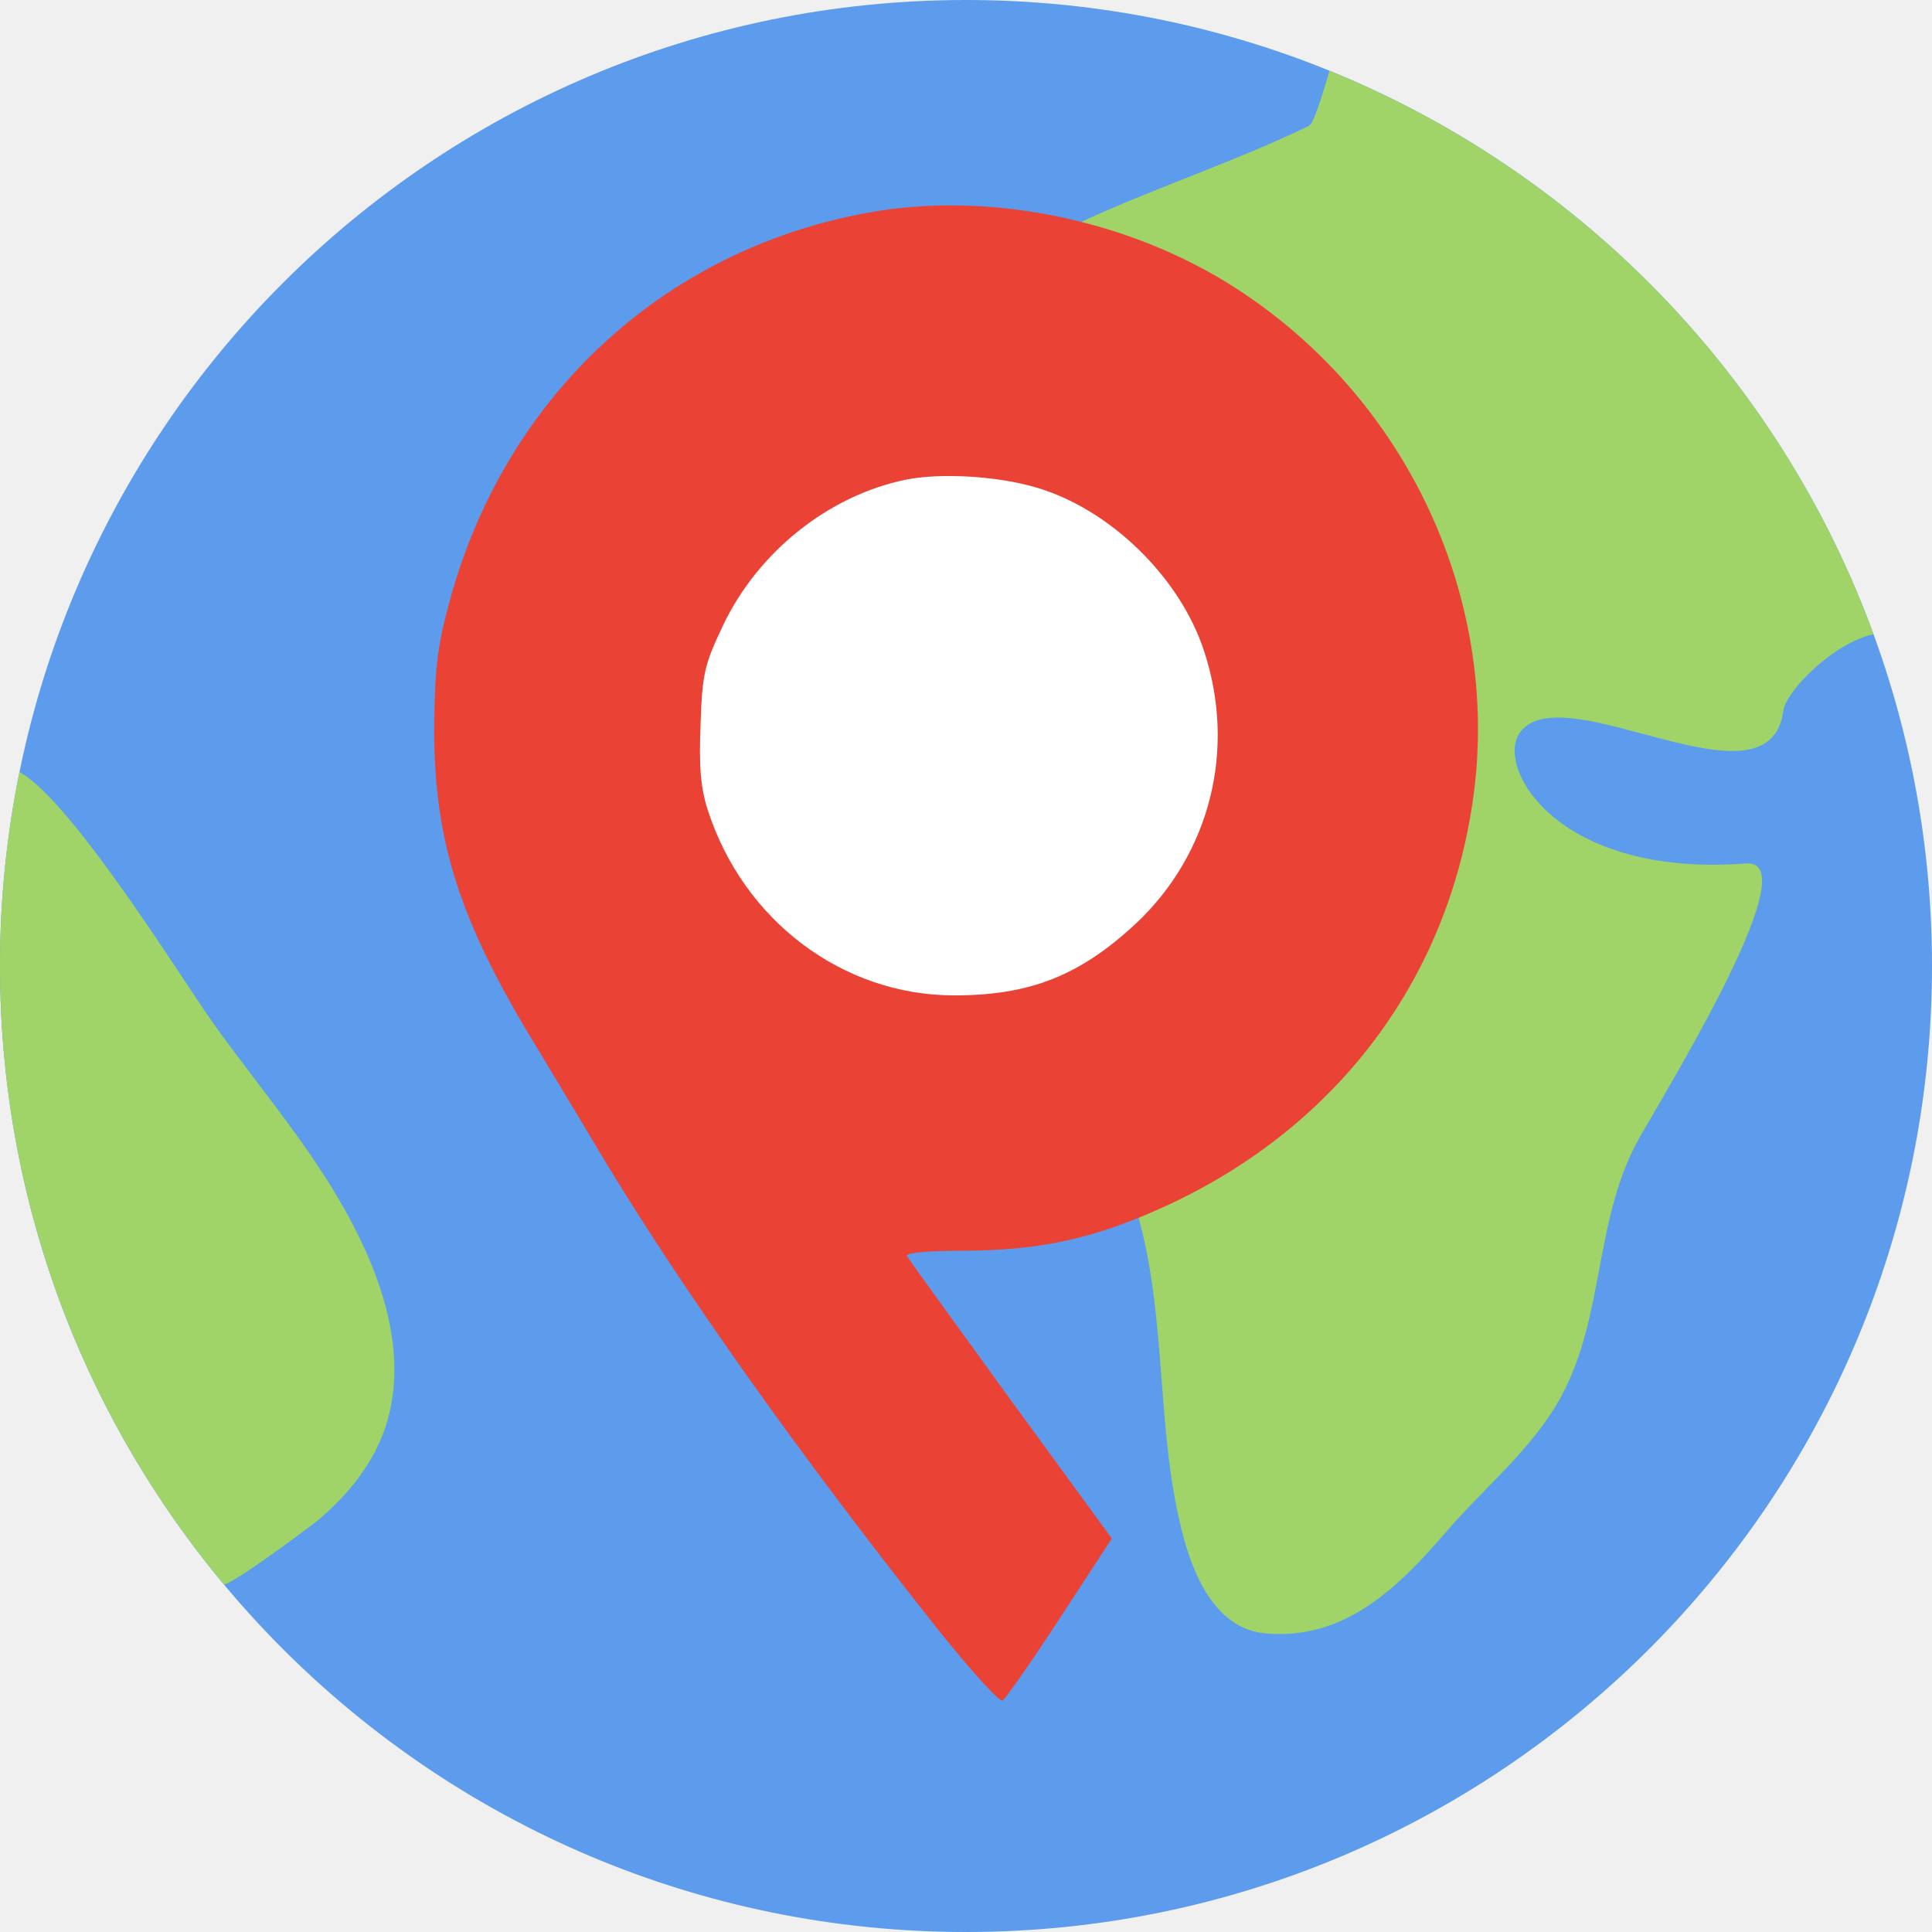
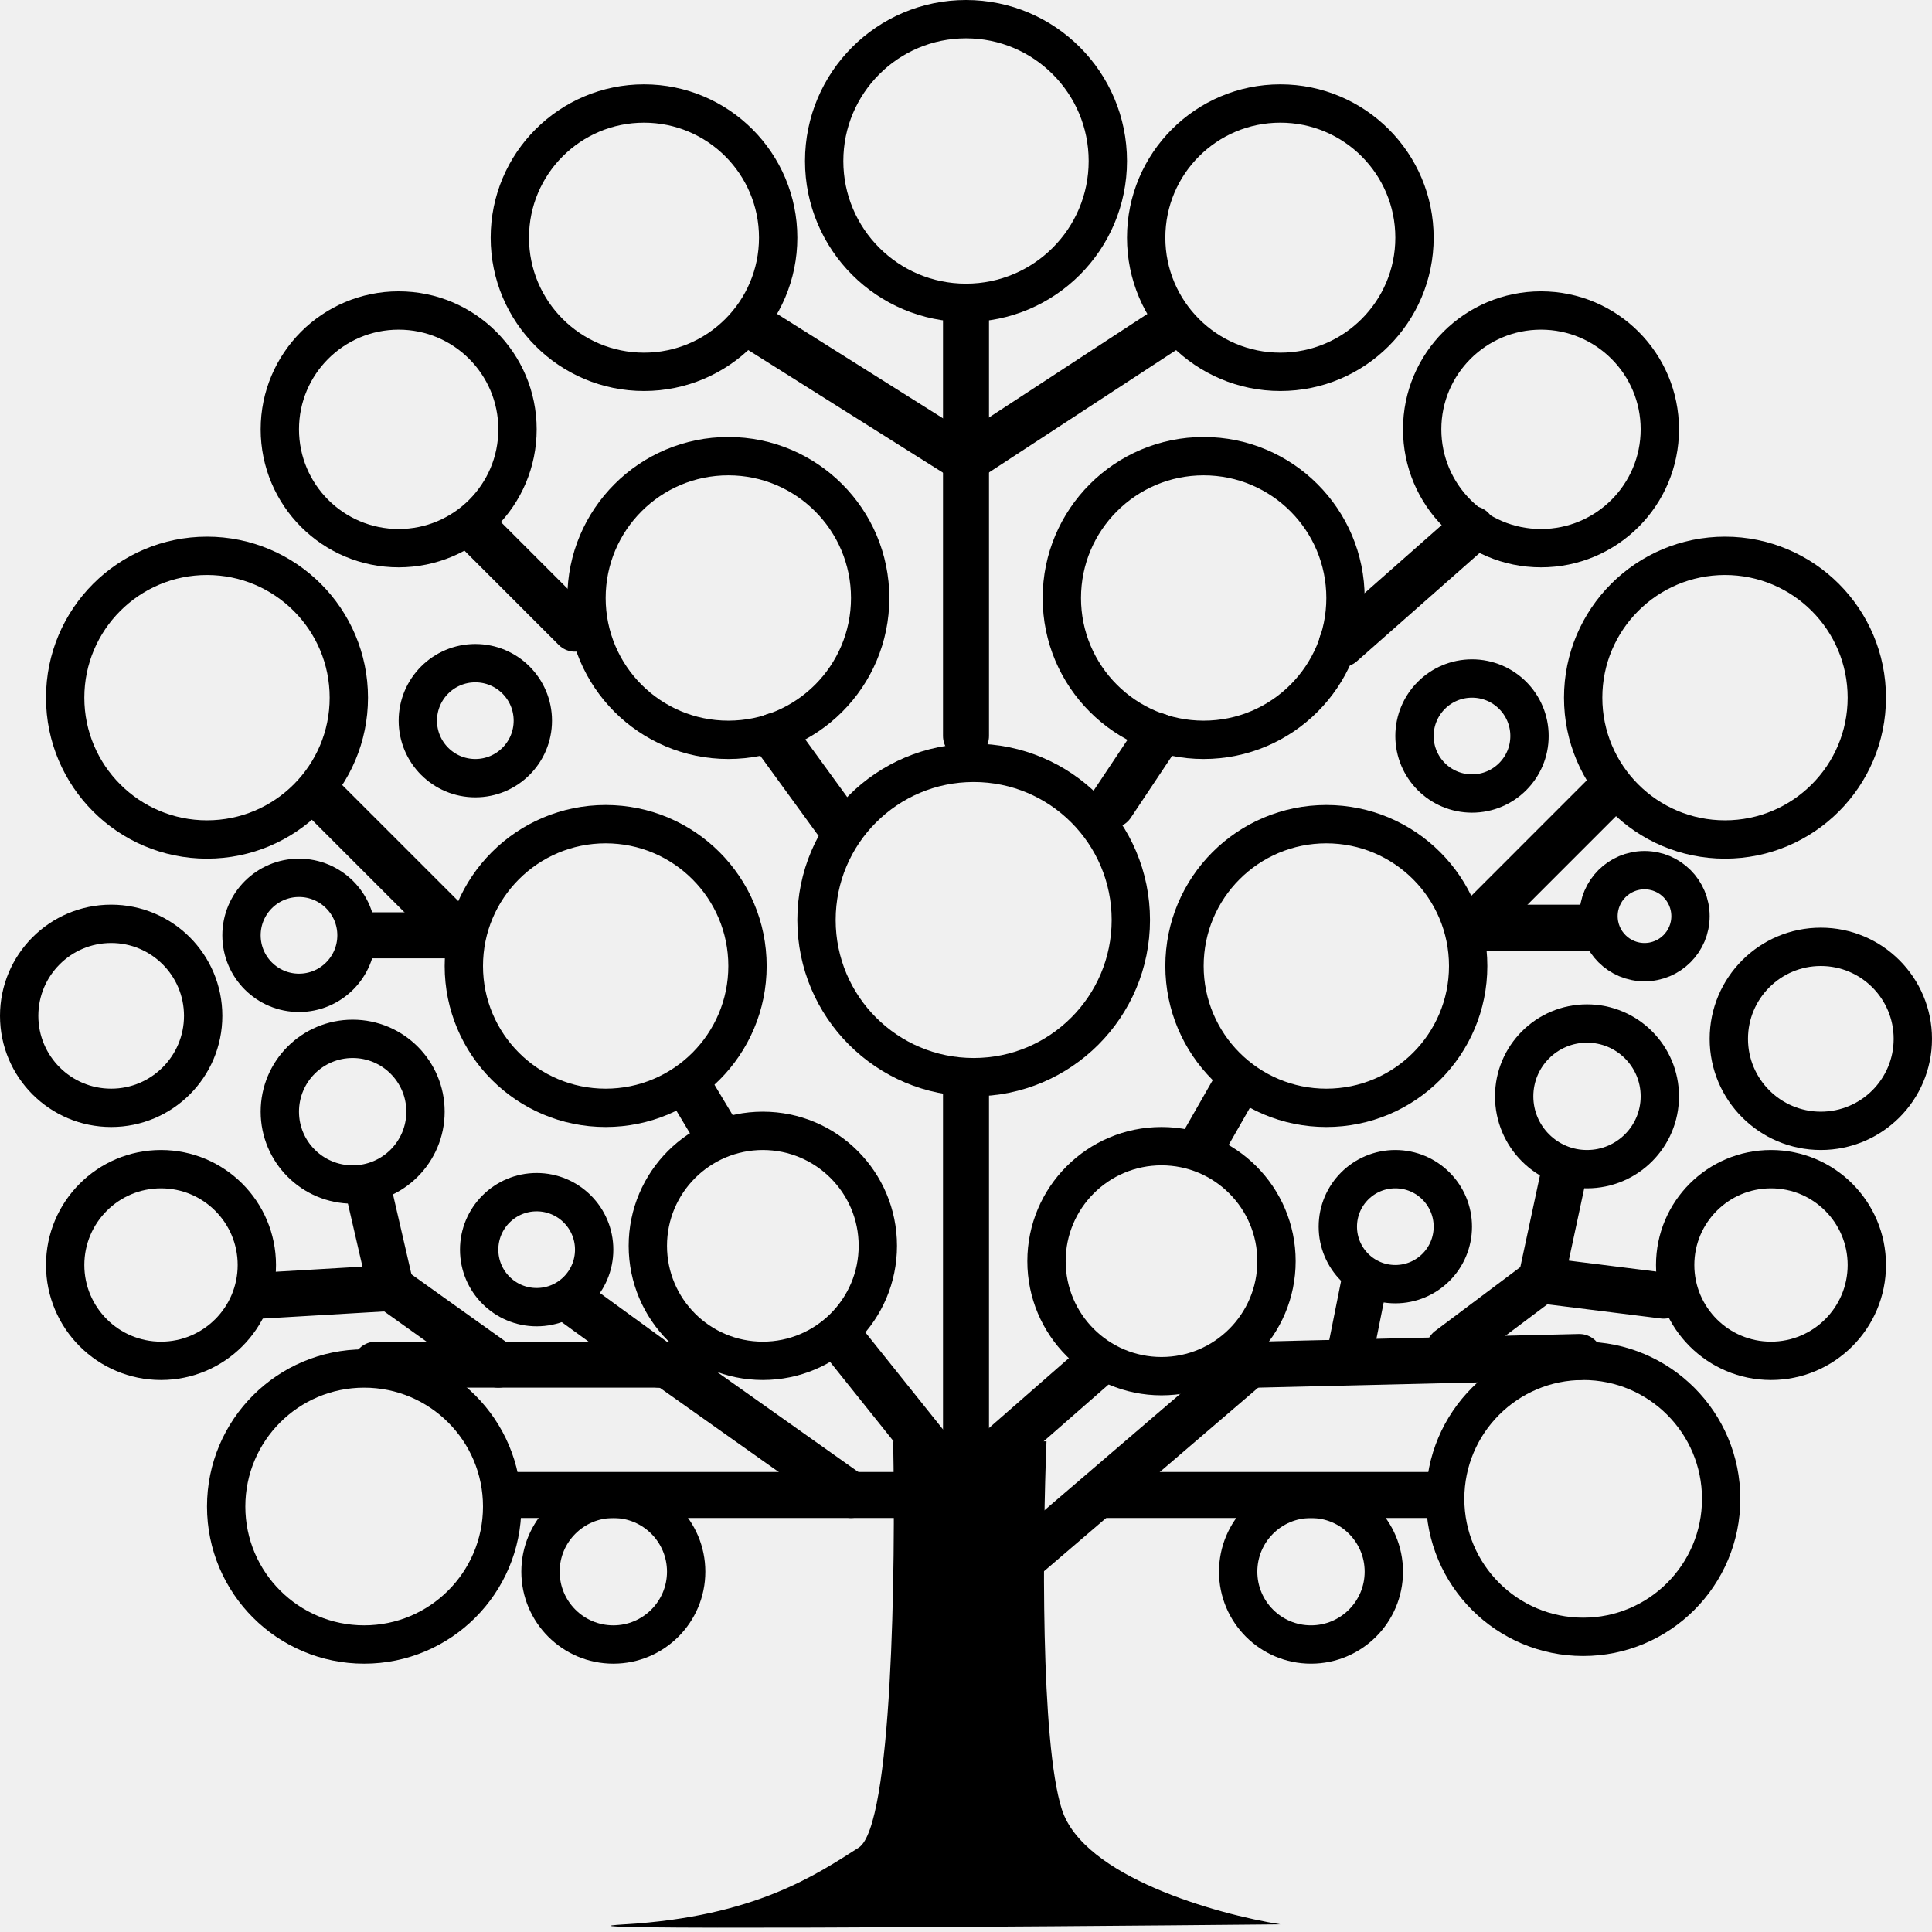
- <svg xmlns="http://www.w3.org/2000/svg" id="Layer_4" data-name="Layer 4" viewBox="0 0 1920 1920">
-   <defs>
-     <style>.cls-1{fill:#5d9cec;}.cls-2{fill:#a0d468;}.cls-3{fill:#fff;}.cls-4{fill:#ea4335;}</style>
-   </defs>
-   <path class="cls-1" d="M1920,960c0,530.21-429.79,960-960,960S0,1490.21,0,960,429.79,0,960,0,1920,429.8,1920,960Z" />
-   <path class="cls-2" d="M1735.3,858.1c-189,14.37-249.63-96.42-224.72-130.26,43.08-58.63,248.14,83.81,261.69-21.74,2.42-18.52,48.8-66.85,89.61-75.86-93.06-254.33-290.6-458.26-540.62-559.9-8.54,28.79-16.06,52.56-20.21,54.6C1156.92,195,986.63,227.55,884.41,362.24c-14.33,18.91-33.29,54.63-12.77,77.19,25.38,28,93.22-.78,126.5,1.65,92.59,6.65,353.66,67.44,362.12,109.73s-99.09,122.27-204.2,64.27c-30.94-17.07-154.55-38.34-196.53-45.9C930.16,563.93,676.76,595.73,688,897c4.54,122.19,81,200.79,204.2,202.2,102.23,1.17,205.7-10.77,239.14,110.21,28.36,102.53,17.55,208.67,42.85,310.73,10.18,41,31.88,98.7,83.89,103.16,78.88,6.82,131.91-46.21,179.3-101.2,37.75-43.95,85.45-82.09,113.65-133.48,44.65-81.58,32.35-178.71,79.58-260.4C1668.72,1062.3,1795.06,853.52,1735.3,858.1Z" />
-   <path class="cls-2" d="M308.07,1147c-30.08-43.67-64.55-86-95.4-129C183.84,977.82,71.44,795.31,19.35,767.27A964.22,964.22,0,0,0,0,960c0,233.65,83.5,447.81,222.23,614.26,3.52,4.31,86.94-57.65,94.3-63.92,30.79-26.16,56.56-58.12,68.15-97.36C411.54,1321.45,358.67,1220.6,308.07,1147Z" />
-   <ellipse class="cls-3" cx="960.5" cy="731.5" rx="308.5" ry="320.5" />
-   <path class="cls-4" d="M861.52,211.55c-204.65,37.66-361.82,185-415.85,390.2-11.46,42.57-13.64,64.94-14.18,122.79,0,111.33,25.1,190.46,100.41,313.8,15.28,25.64,44.2,73.12,63.85,106.41,79.68,133.16,197.56,299.61,335.63,473.7,32.74,40.93,61.66,73.13,64.94,71.49,3.27-2.18,28.92-38.75,57.3-82.41l51.3-78.58L1004.5,1391.42c-55.11-75.85-101.5-140.25-103.14-143-2.18-3.27,18.56-5.45,57.85-5.45,78-.55,132.07-13.1,203.56-46.39,161.53-75.86,269-214.48,298.51-385.84,35.48-201.92-56.75-410.39-232.48-523.9C1122.93,218.1,981.58,189.18,861.52,211.55Zm168.09,272.87c73.13,21.28,143,88.95,167,162.63,32.2,97.68,6,201.37-67.67,270.68-55.66,51.84-105.32,71.49-180.64,71.49-110.78,0-209.56-74.22-245-184.46-7.09-22.37-8.73-42.57-7.09-84.59,1.63-50.75,3.82-59.48,22.37-98.77,34.93-73.13,104.78-128.8,181.18-144.62C934.65,469.68,990.86,473,1029.61,484.42Z" />
+ <svg xmlns="http://www.w3.org/2000/svg" width="252" height="252" viewBox="0 0 252 252" fill="none">
+   <circle class="logo-0" cx="84" cy="31" r="17.5" stroke="black" stroke-width="5" />
+   <circle class="logo-0" cx="167" cy="31" r="17.5" stroke="black" stroke-width="5" />
+   <circle class="logo-0" cx="201" cy="56" r="15.5" stroke="black" stroke-width="5" />
+   <circle class="logo-0" cx="52" cy="56" r="15.5" stroke="black" stroke-width="5" />
+   <circle class="logo-0" cx="225" cy="91" r="18.5" stroke="black" stroke-width="5" />
+   <circle class="logo-0" cx="95" cy="78" r="18.5" stroke="black" stroke-width="5" />
+   <circle class="logo-0" cx="79" cy="126" r="18.5" stroke="black" stroke-width="5" />
+   <circle class="logo-0" cx="27" cy="91" r="18.5" stroke="black" stroke-width="5" />
+   <circle class="logo-0" cx="173" cy="126" r="18.5" stroke="black" stroke-width="5" />
+   <circle class="logo-0" cx="127" cy="120" r="20.5" stroke="black" stroke-width="5" />
+   <circle class="logo-0" cx="21" cy="165" r="12.5" stroke="black" stroke-width="5" />
+   <circle class="logo-0" cx="231" cy="165" r="12.5" stroke="black" stroke-width="5" />
+   <circle class="logo-0" cx="151.5" cy="164.5" r="15" stroke="black" stroke-width="5" />
+   <circle class="logo-0" cx="99.5" cy="162.5" r="15" stroke="black" stroke-width="5" />
+   <circle class="logo-0" cx="14.5" cy="132.5" r="12" stroke="black" stroke-width="5" />
+   <circle class="logo-0" cx="237.5" cy="135.5" r="12" stroke="black" stroke-width="5" />
+   <circle class="logo-0" cx="207" cy="143" r="9.5" stroke="black" stroke-width="5" />
+   <circle class="logo-0" cx="171" cy="205" r="9.5" stroke="black" stroke-width="5" />
+   <circle class="logo-0" cx="80" cy="205" r="9.5" stroke="black" stroke-width="5" />
+   <circle class="logo-0" cx="46" cy="145" r="9.5" stroke="black" stroke-width="5" />
+   <circle class="logo-0" cx="70" cy="163" r="7.5" stroke="black" stroke-width="5" />
+   <circle class="logo-0" cx="39" cy="122" r="7.5" stroke="black" stroke-width="5" />
+   <circle class="logo-0" cx="182" cy="160" r="7.5" stroke="black" stroke-width="5" />
+   <circle class="logo-0" cx="192" cy="96" r="7.5" stroke="black" stroke-width="5" />
+   <circle class="logo-0" cx="62" cy="94" r="7.5" stroke="black" stroke-width="5" />
+   <circle class="logo-0" cx="214.5" cy="119.5" r="6" stroke="black" stroke-width="5" />
+   <circle class="logo-0" cx="47.5" cy="196.5" r="18" stroke="black" stroke-width="5" />
+   <circle class="logo-0" cx="206.5" cy="195.5" r="18" stroke="black" stroke-width="5" />
+   <circle class="logo-0" cx="157" cy="78" r="18.5" stroke="black" stroke-width="5" />
+   <circle class="logo-0" cx="126" cy="21" r="18.5" stroke="black" stroke-width="5" />
+   <path class="logo-0" d="M126 142L126 247" stroke="black" stroke-width="6" stroke-linecap="round" />
+   <path class="logo-1" d="M112 241C116.4 238.2 116.833 204.5 116.5 188H136.5C136 200.333 135.7 227.2 138.5 236C141.3 244.8 158.667 249.667 167 251C132.833 251.333 67.9 251.8 81.5 251C98.5 250 106.5 244.5 112 241Z" fill="black" />
+   <path class="logo-0" d="M126 40V96" stroke="black" stroke-width="6" stroke-linecap="round" />
+   <path class="logo-0" d="M99 43L126 60" stroke="black" stroke-width="6" stroke-linecap="round" />
+   <path class="logo-0" d="M152 43L126 60" stroke="black" stroke-width="6" stroke-linecap="round" />
+   <path class="logo-0" d="M62 69L75 82" stroke="black" stroke-width="6" stroke-linecap="round" />
+   <path class="logo-0" d="M109 107L101 96" stroke="black" stroke-width="6" stroke-linecap="round" />
+   <path class="logo-0" d="M175 84L192 69" stroke="black" stroke-width="6" stroke-linecap="round" />
+   <path class="logo-0" d="M127 192L143 178" stroke="black" stroke-width="6" stroke-linecap="round" />
+   <path class="logo-0" d="M145 105L151 96" stroke="black" stroke-width="6" stroke-linecap="round" />
+   <path class="logo-0" d="M128 208L163 178" stroke="black" stroke-width="6" stroke-linecap="round" />
+   <path class="logo-0" d="M164 178L206 177" stroke="black" stroke-width="6" stroke-linecap="round" />
+   <path class="logo-0" d="M176 177L178 167" stroke="black" stroke-width="6" stroke-linecap="round" />
+   <path class="logo-0" d="M189 176L201 167" stroke="black" stroke-width="6" stroke-linecap="round" />
+   <path class="logo-0" d="M204 153L201 167" stroke="black" stroke-width="6" stroke-linecap="round" />
+   <path class="logo-0" d="M217 169L201 167" stroke="black" stroke-width="6" stroke-linecap="round" />
+   <path class="logo-0" d="M208 121H192" stroke="black" stroke-width="6" stroke-linecap="round" />
+   <path class="logo-0" d="M210 103L192 121" stroke="black" stroke-width="6" stroke-linecap="round" />
+   <path class="logo-0" d="M161 142L157 149" stroke="black" stroke-width="6" stroke-linecap="round" />
+   <path class="logo-0" d="M188 195H144" stroke="black" stroke-width="6" stroke-linecap="round" />
+   <path class="logo-0" d="M126 195H67" stroke="black" stroke-width="6" stroke-linecap="round" />
+   <path class="logo-0" d="M126 195L110 175" stroke="black" stroke-width="6" stroke-linecap="round" />
+   <path class="logo-0" d="M111 195L87 178" stroke="black" stroke-width="6" stroke-linecap="round" />
+   <path class="logo-0" d="M65 178L51 168" stroke="black" stroke-width="6" stroke-linecap="round" />
+   <path class="logo-0" d="M51 168L48 155" stroke="black" stroke-width="6" stroke-linecap="round" />
+   <path class="logo-0" d="M51 168L34 169" stroke="black" stroke-width="6" stroke-linecap="round" />
+   <path class="logo-0" d="M60 122L48 122" stroke="black" stroke-width="6" stroke-linecap="round" />
+   <path class="logo-0" d="M60 122L42 104" stroke="black" stroke-width="6" stroke-linecap="round" />
+   <path class="logo-0" d="M93 147L90 142" stroke="black" stroke-width="6" stroke-linecap="round" />
+   <path class="logo-0" d="M49 178H86" stroke="black" stroke-width="6" stroke-linecap="round" />
+   <path class="logo-0" d="M75 170L86 178" stroke="black" stroke-width="6" stroke-linecap="round" />
</svg>
